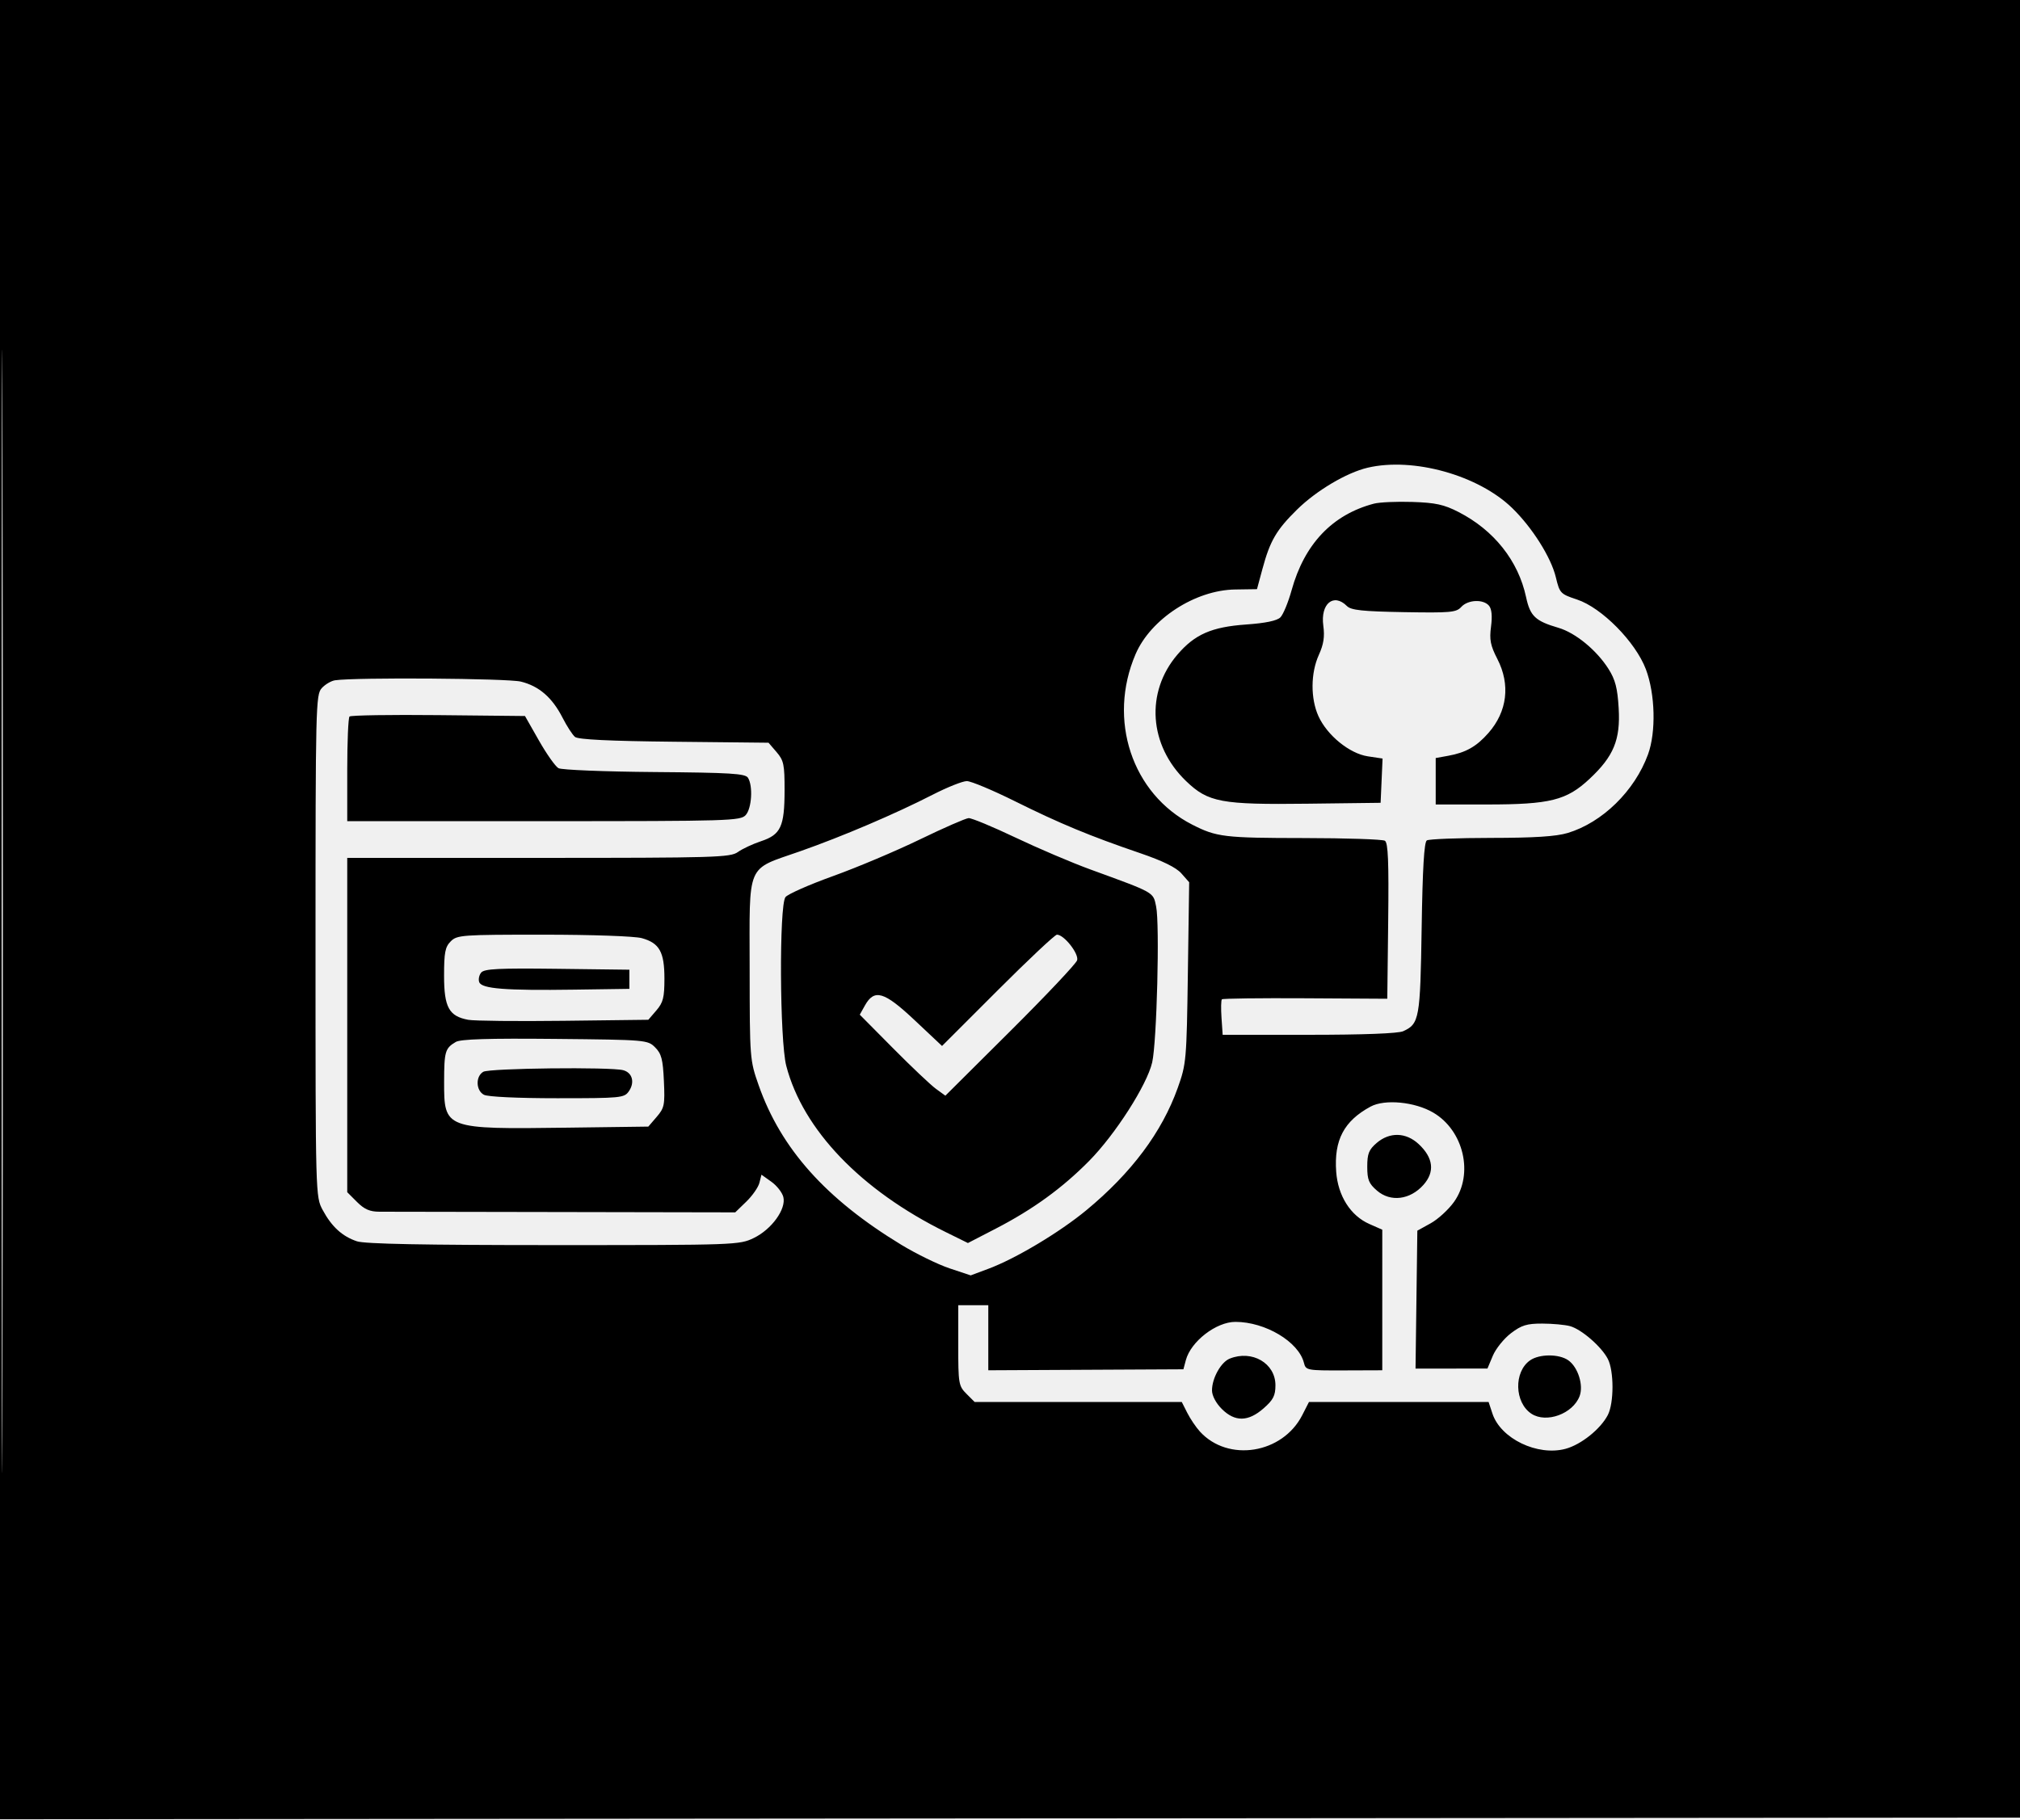
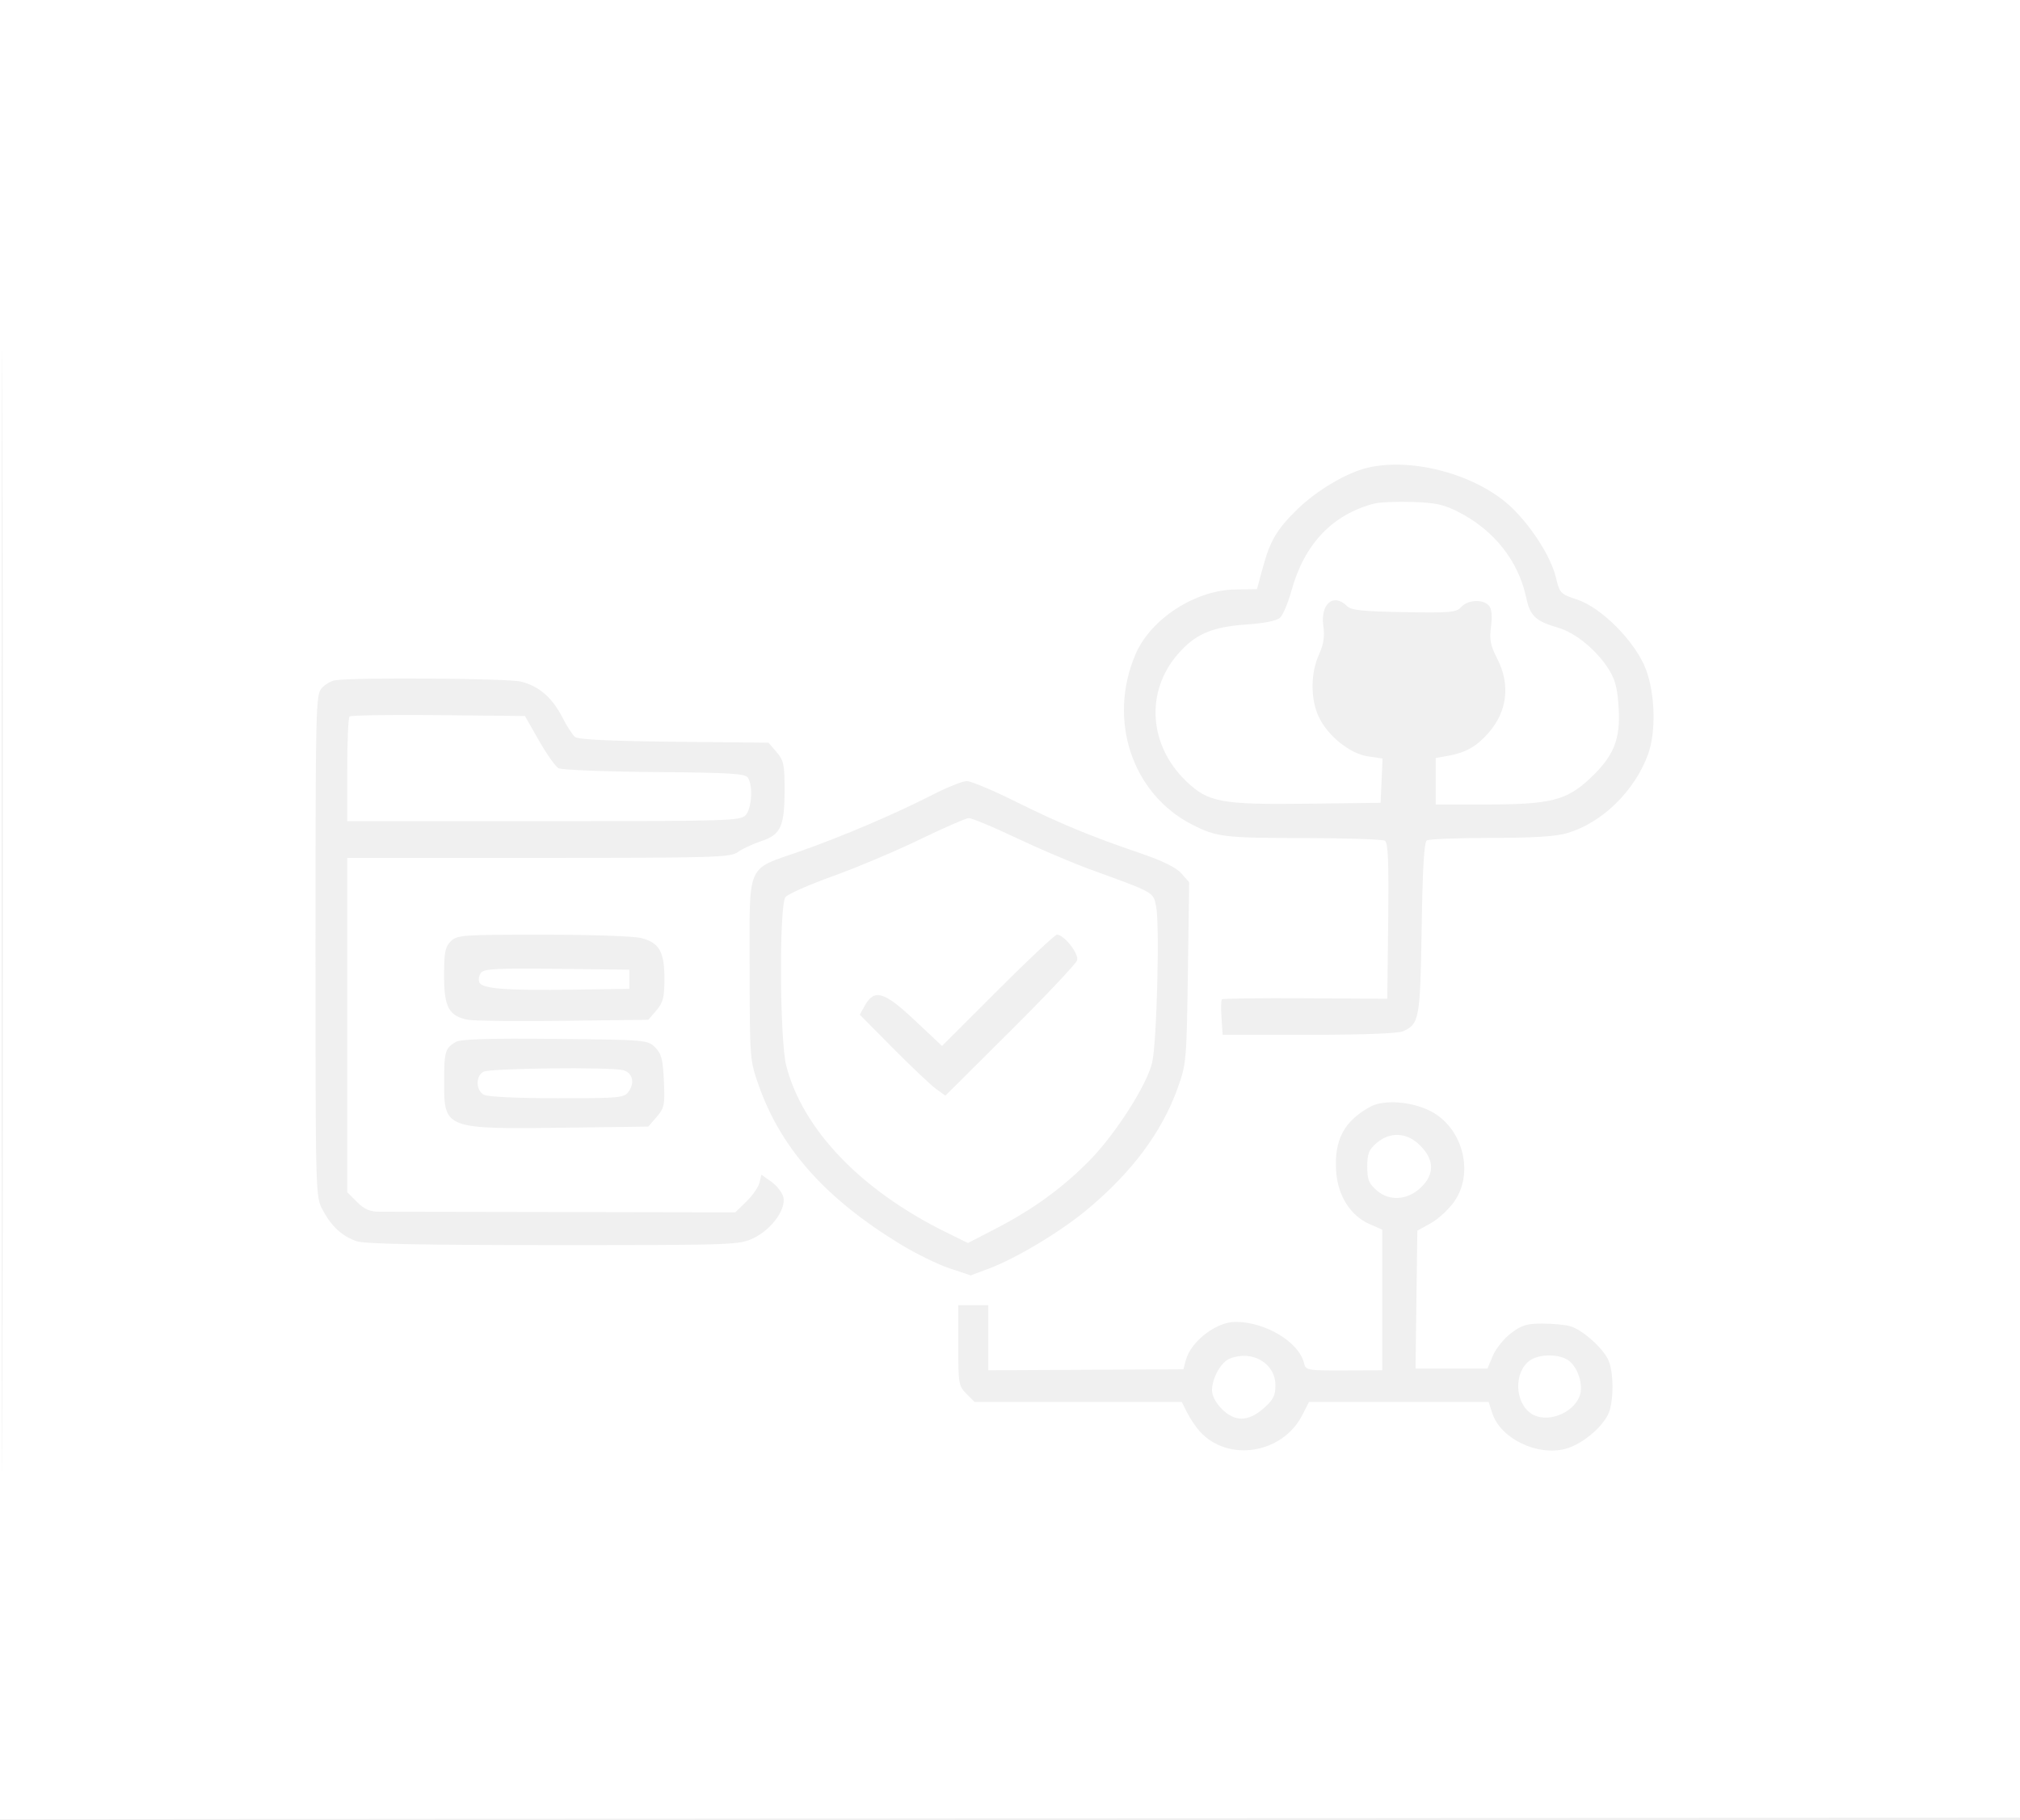
<svg xmlns="http://www.w3.org/2000/svg" viewBox="0 0 605 545" version="1.1">
-   <path d="M 0 272.502 L 0 545.003 302.750 544.752 L 605.500 544.500 605.752 272.250 L 606.004 -0 303.002 -0 L 0 0 0 272.502 M 0.493 273 C 0.493 422.875, 0.609 484.187, 0.750 409.250 C 0.891 334.312, 0.891 211.687, 0.750 136.750 C 0.609 61.812, 0.493 123.125, 0.493 273 M 409.618 140.112 C 403.314 141.592, 394.248 146.972, 388.461 152.668 C 382.271 158.760, 380.382 162.004, 378.100 170.463 L 376.471 176.500 369.907 176.598 C 357.953 176.776, 344.646 185.422, 340.115 195.954 C 331.661 215.607, 339.043 237.839, 357.079 247.041 C 364.370 250.760, 366.667 251.036, 390.510 251.061 C 403.166 251.075, 414.087 251.436, 414.779 251.864 C 415.745 252.460, 415.975 258.056, 415.769 275.921 L 415.500 299.201 390.962 299.056 C 377.465 298.976, 366.215 299.118, 365.962 299.371 C 365.708 299.625, 365.656 302.120, 365.847 304.916 L 366.193 310 392.049 310 C 408.302 310, 418.779 309.602, 420.257 308.929 C 425.097 306.723, 425.373 305.182, 425.793 278.001 C 426.068 260.173, 426.534 252.282, 427.343 251.767 C 427.979 251.362, 436.641 251.024, 446.591 251.015 C 459.504 251.004, 466.066 250.583, 469.517 249.545 C 479.911 246.417, 489.587 236.953, 493.589 226 C 496.033 219.314, 495.746 207.902, 492.950 200.500 C 489.855 192.309, 479.741 182.056, 472.337 179.606 C 467.358 177.958, 467.133 177.722, 465.988 172.950 C 464.557 166.984, 458.933 158.059, 452.915 152.204 C 442.794 142.357, 423.276 136.906, 409.618 140.112 M 411.500 150.882 C 399.049 154.160, 390.682 162.964, 386.836 176.836 C 385.832 180.456, 384.324 184.104, 383.486 184.943 C 382.471 185.958, 379.039 186.675, 373.230 187.086 C 362.884 187.818, 357.847 190.025, 352.641 196.106 C 343.006 207.363, 344.103 223.298, 355.250 234.009 C 361.861 240.362, 365.759 241.088, 391.575 240.770 L 413.500 240.500 413.793 233.870 L 414.086 227.240 409.674 226.578 C 404.203 225.758, 397.499 220.308, 394.886 214.556 C 392.487 209.274, 392.533 201.626, 394.996 196.199 C 396.435 193.029, 396.788 190.732, 396.340 187.463 C 395.436 180.870, 399.409 177.552, 403.413 181.555 C 404.660 182.803, 408.039 183.164, 420.487 183.381 C 434.447 183.625, 436.171 183.469, 437.657 181.826 C 439.645 179.630, 444.283 179.432, 445.975 181.470 C 446.778 182.438, 446.981 184.576, 446.569 187.720 C 446.053 191.656, 446.389 193.369, 448.471 197.419 C 452.413 205.088, 451.440 213.152, 445.797 219.578 C 442.227 223.644, 439.035 225.455, 433.750 226.412 L 430 227.091 430 234.045 L 430 241 445.318 241 C 464.273 241, 469.189 239.774, 476.081 233.327 C 483.313 226.562, 485.352 221.618, 484.800 212.178 C 484.447 206.135, 483.799 203.626, 481.756 200.396 C 478.199 194.774, 471.865 189.570, 466.758 188.074 C 459.827 186.044, 458.292 184.588, 457.067 178.879 C 454.734 167.999, 447.463 158.835, 436.840 153.385 C 432.471 151.144, 429.954 150.595, 423 150.369 C 418.325 150.217, 413.150 150.448, 411.500 150.882 M 100.354 203.795 C 99.174 203.969, 97.374 205.034, 96.354 206.161 C 94.583 208.118, 94.500 211.579, 94.500 283.355 C 94.500 358.371, 94.504 358.507, 96.653 362.500 C 99.339 367.492, 102.514 370.393, 106.899 371.861 C 109.278 372.658, 126.963 373, 165.833 373 C 220.382 373, 221.446 372.962, 225.750 370.879 C 231.124 368.278, 235.515 362.190, 234.613 358.593 C 234.273 357.240, 232.660 355.182, 231.028 354.020 L 228.061 351.907 227.452 354.333 C 227.118 355.668, 225.350 358.207, 223.524 359.977 L 220.205 363.194 168.852 363.097 C 140.609 363.044, 115.778 363, 113.673 363 C 110.777 363, 109.135 362.289, 106.923 360.077 L 104 357.154 104 307.077 L 104 257 161.277 257 C 214.231 257, 218.739 256.868, 220.997 255.250 C 222.339 254.287, 225.467 252.825, 227.946 252 C 233.851 250.035, 234.967 247.627, 234.985 236.806 C 234.998 229.047, 234.740 227.810, 232.588 225.306 L 230.176 222.500 201.885 222.204 C 182.560 222.003, 173.159 221.547, 172.220 220.767 C 171.463 220.139, 169.796 217.572, 168.515 215.063 C 165.403 208.964, 161.444 205.525, 156 204.190 C 151.997 203.208, 106.525 202.885, 100.354 203.795 M 104.683 214.650 C 104.307 215.026, 104 222.233, 104 230.667 L 104 246 162.845 246 C 218.583 246, 221.777 245.903, 223.345 244.171 C 225.155 242.171, 225.563 235.440, 224.022 233 C 223.223 231.736, 218.816 231.466, 196.010 231.285 C 181.125 231.166, 168.191 230.647, 167.268 230.130 C 166.345 229.614, 163.710 225.886, 161.413 221.846 L 157.235 214.500 131.301 214.234 C 117.036 214.087, 105.059 214.275, 104.683 214.650 M 279.395 238.048 C 268.170 243.804, 252.275 250.589, 239.597 255.037 C 223.309 260.751, 224.496 257.976, 224.524 290.279 C 224.548 317.175, 224.580 317.591, 227.215 325.096 C 233.900 344.135, 247.354 359.186, 269.959 372.916 C 274.457 375.647, 280.970 378.825, 284.433 379.978 L 290.730 382.073 296.124 380.055 C 304.269 377.007, 317.344 369.182, 325.351 362.564 C 338.880 351.380, 347.999 339.178, 352.732 325.926 C 355.305 318.721, 355.396 317.694, 355.774 291.401 L 356.164 264.302 353.832 261.654 C 352.266 259.875, 348.216 257.884, 341.500 255.593 C 326.475 250.466, 317.443 246.720, 304.009 240.045 C 297.318 236.720, 290.820 234, 289.567 234 C 288.315 234, 283.738 235.822, 279.395 238.048 M 275.500 251.479 C 268.350 254.944, 256.650 259.882, 249.500 262.453 C 242.350 265.024, 235.938 267.860, 235.250 268.755 C 233.330 271.254, 233.524 311.751, 235.492 319.307 C 240.480 338.460, 257.879 356.590, 283.303 369.127 L 289.899 372.379 298.199 368.088 C 309.319 362.340, 318.118 355.962, 326.169 347.815 C 334.026 339.865, 343.522 325.035, 345.083 318.277 C 346.475 312.252, 347.371 276.826, 346.264 271.561 C 345.343 267.180, 346.032 267.568, 326.500 260.440 C 321 258.433, 310.923 254.138, 304.106 250.895 C 297.290 247.653, 290.990 245.040, 290.106 245.089 C 289.223 245.138, 282.650 248.014, 275.500 251.479 M 135 282 C 133.321 283.679, 133 285.333, 133 292.311 C 133 301.765, 134.468 304.440, 140.246 305.511 C 142.036 305.843, 154.902 305.976, 168.838 305.807 L 194.176 305.500 196.588 302.694 C 198.620 300.331, 199 298.829, 199 293.167 C 199 285.175, 197.512 282.514, 192.221 281.044 C 190.106 280.457, 177.384 280.009, 162.750 280.006 C 138.329 280, 136.897 280.103, 135 282 M 298.820 296.673 L 282.147 313.346 273.934 305.620 C 264.789 297.017, 261.872 296.158, 259.035 301.235 L 257.507 303.969 267.503 314.055 C 273.002 319.603, 278.770 325.063, 280.322 326.190 L 283.144 328.238 302.574 308.901 C 313.260 298.266, 322.272 288.720, 322.599 287.688 C 323.213 285.754, 318.692 280, 316.559 280 C 315.973 280, 307.990 287.503, 298.820 296.673 M 144.121 291.354 C 143.485 292.120, 143.223 293.417, 143.537 294.236 C 144.296 296.214, 151.336 296.767, 172 296.471 L 188.500 296.235 188.500 293.368 L 188.500 290.500 166.888 290.231 C 149.395 290.013, 145.056 290.227, 144.121 291.354 M 136.500 312.145 C 133.318 314.029, 133.032 315.009, 133.015 324.061 C 132.990 338.245, 133.154 338.307, 169.838 337.822 L 194.176 337.500 196.686 334.580 C 198.988 331.902, 199.167 331.013, 198.842 323.851 C 198.546 317.348, 198.108 315.663, 196.217 313.771 C 193.979 311.533, 193.544 311.496, 166.223 311.230 C 146.227 311.036, 137.943 311.291, 136.500 312.145 M 144.750 321.080 C 142.400 322.449, 142.513 326.669, 144.934 327.965 C 146.083 328.579, 154.997 329, 166.878 329 C 185.962 329, 186.953 328.905, 188.333 326.935 C 190.190 324.283, 189.413 321.345, 186.658 320.606 C 182.874 319.591, 146.602 320.001, 144.750 321.080 M 410.500 331.505 C 402.528 335.814, 399.509 341.534, 400.195 351.025 C 400.718 358.250, 404.484 364.187, 410.124 366.675 L 414 368.385 413.999 389.442 L 413.998 410.500 402.555 410.541 C 391.409 410.581, 391.097 410.522, 390.531 408.266 C 388.949 401.965, 378.968 396, 370.008 396 C 364.254 396, 356.667 401.859, 355.170 407.457 L 354.435 410.206 325.218 410.353 L 296 410.500 296 400.750 L 296 391 291.500 391 L 287 391 287 403.045 C 287 414.501, 287.120 415.211, 289.455 417.545 L 291.909 420 322.929 420 L 353.949 420 355.591 423.250 C 356.495 425.038, 358.194 427.555, 359.367 428.845 C 367.820 438.138, 384.117 435.532, 390.030 423.942 L 392.041 420 418.943 420 L 445.845 420 446.996 423.488 C 449.470 430.983, 460.495 436.290, 468.893 434.029 C 473.542 432.777, 479.374 428.110, 481.551 423.901 C 483.417 420.293, 483.417 410.707, 481.551 407.099 C 479.644 403.412, 473.663 398.221, 470.232 397.277 C 468.729 396.863, 464.990 396.519, 461.922 396.512 C 457.293 396.502, 455.696 396.995, 452.530 399.409 C 450.432 401.010, 447.992 404.043, 447.108 406.149 L 445.500 409.980 434.730 409.990 L 423.959 410 424.230 389.339 L 424.500 368.678 428.500 366.464 C 430.700 365.246, 433.845 362.362, 435.489 360.054 C 441.437 351.706, 438.400 338.663, 429.261 333.307 C 423.736 330.069, 414.752 329.206, 410.500 331.505 M 412.306 342.413 C 409.976 344.417, 409.500 345.620, 409.500 349.500 C 409.500 353.428, 409.967 354.575, 412.431 356.694 C 416.473 360.171, 422.316 359.449, 426.311 354.978 C 429.797 351.076, 429.315 346.863, 424.912 342.750 C 421.105 339.193, 416.202 339.062, 412.306 342.413 M 368.302 407.012 C 365.678 408.069, 363 412.874, 363 416.527 C 363 418.097, 364.176 420.330, 365.923 422.077 C 369.859 426.012, 373.843 425.955, 378.465 421.896 C 381.349 419.364, 382 418.092, 382 414.985 C 382 408.390, 374.999 404.315, 368.302 407.012 M 458.261 407.529 C 453.341 410.976, 453.582 420.186, 458.680 423.526 C 463.140 426.448, 471.082 423.544, 473.093 418.255 C 474.335 414.989, 472.617 409.546, 469.701 407.503 C 466.930 405.562, 461.051 405.576, 458.261 407.529" stroke="none" fill="black" fill-rule="evenodd" />
+   <path d="M 0 272.502 L 0 545.003 302.750 544.752 L 605.500 544.500 605.752 272.250 L 606.004 -0 303.002 -0 L 0 0 0 272.502 M 0.493 273 C 0.493 422.875, 0.609 484.187, 0.750 409.250 C 0.891 334.312, 0.891 211.687, 0.750 136.750 C 0.609 61.812, 0.493 123.125, 0.493 273 M 409.618 140.112 C 403.314 141.592, 394.248 146.972, 388.461 152.668 C 382.271 158.760, 380.382 162.004, 378.100 170.463 L 376.471 176.500 369.907 176.598 C 357.953 176.776, 344.646 185.422, 340.115 195.954 C 331.661 215.607, 339.043 237.839, 357.079 247.041 C 364.370 250.760, 366.667 251.036, 390.510 251.061 C 403.166 251.075, 414.087 251.436, 414.779 251.864 C 415.745 252.460, 415.975 258.056, 415.769 275.921 L 415.500 299.201 390.962 299.056 C 377.465 298.976, 366.215 299.118, 365.962 299.371 C 365.708 299.625, 365.656 302.120, 365.847 304.916 L 366.193 310 392.049 310 C 408.302 310, 418.779 309.602, 420.257 308.929 C 425.097 306.723, 425.373 305.182, 425.793 278.001 C 426.068 260.173, 426.534 252.282, 427.343 251.767 C 427.979 251.362, 436.641 251.024, 446.591 251.015 C 459.504 251.004, 466.066 250.583, 469.517 249.545 C 479.911 246.417, 489.587 236.953, 493.589 226 C 496.033 219.314, 495.746 207.902, 492.950 200.500 C 489.855 192.309, 479.741 182.056, 472.337 179.606 C 467.358 177.958, 467.133 177.722, 465.988 172.950 C 464.557 166.984, 458.933 158.059, 452.915 152.204 C 442.794 142.357, 423.276 136.906, 409.618 140.112 M 411.500 150.882 C 399.049 154.160, 390.682 162.964, 386.836 176.836 C 385.832 180.456, 384.324 184.104, 383.486 184.943 C 382.471 185.958, 379.039 186.675, 373.230 187.086 C 362.884 187.818, 357.847 190.025, 352.641 196.106 C 343.006 207.363, 344.103 223.298, 355.250 234.009 C 361.861 240.362, 365.759 241.088, 391.575 240.770 L 413.500 240.500 413.793 233.870 L 414.086 227.240 409.674 226.578 C 404.203 225.758, 397.499 220.308, 394.886 214.556 C 392.487 209.274, 392.533 201.626, 394.996 196.199 C 396.435 193.029, 396.788 190.732, 396.340 187.463 C 395.436 180.870, 399.409 177.552, 403.413 181.555 C 404.660 182.803, 408.039 183.164, 420.487 183.381 C 434.447 183.625, 436.171 183.469, 437.657 181.826 C 439.645 179.630, 444.283 179.432, 445.975 181.470 C 446.778 182.438, 446.981 184.576, 446.569 187.720 C 446.053 191.656, 446.389 193.369, 448.471 197.419 C 452.413 205.088, 451.440 213.152, 445.797 219.578 C 442.227 223.644, 439.035 225.455, 433.750 226.412 L 430 227.091 430 234.045 L 430 241 445.318 241 C 464.273 241, 469.189 239.774, 476.081 233.327 C 483.313 226.562, 485.352 221.618, 484.800 212.178 C 484.447 206.135, 483.799 203.626, 481.756 200.396 C 478.199 194.774, 471.865 189.570, 466.758 188.074 C 459.827 186.044, 458.292 184.588, 457.067 178.879 C 454.734 167.999, 447.463 158.835, 436.840 153.385 C 432.471 151.144, 429.954 150.595, 423 150.369 C 418.325 150.217, 413.150 150.448, 411.500 150.882 M 100.354 203.795 C 99.174 203.969, 97.374 205.034, 96.354 206.161 C 94.583 208.118, 94.500 211.579, 94.500 283.355 C 94.500 358.371, 94.504 358.507, 96.653 362.500 C 99.339 367.492, 102.514 370.393, 106.899 371.861 C 109.278 372.658, 126.963 373, 165.833 373 C 220.382 373, 221.446 372.962, 225.750 370.879 C 231.124 368.278, 235.515 362.190, 234.613 358.593 C 234.273 357.240, 232.660 355.182, 231.028 354.020 L 228.061 351.907 227.452 354.333 C 227.118 355.668, 225.350 358.207, 223.524 359.977 L 220.205 363.194 168.852 363.097 C 140.609 363.044, 115.778 363, 113.673 363 C 110.777 363, 109.135 362.289, 106.923 360.077 L 104 357.154 104 307.077 L 104 257 161.277 257 C 214.231 257, 218.739 256.868, 220.997 255.250 C 222.339 254.287, 225.467 252.825, 227.946 252 C 233.851 250.035, 234.967 247.627, 234.985 236.806 C 234.998 229.047, 234.740 227.810, 232.588 225.306 L 230.176 222.500 201.885 222.204 C 182.560 222.003, 173.159 221.547, 172.220 220.767 C 171.463 220.139, 169.796 217.572, 168.515 215.063 C 165.403 208.964, 161.444 205.525, 156 204.190 C 151.997 203.208, 106.525 202.885, 100.354 203.795 M 104.683 214.650 C 104.307 215.026, 104 222.233, 104 230.667 L 104 246 162.845 246 C 218.583 246, 221.777 245.903, 223.345 244.171 C 225.155 242.171, 225.563 235.440, 224.022 233 C 223.223 231.736, 218.816 231.466, 196.010 231.285 C 181.125 231.166, 168.191 230.647, 167.268 230.130 C 166.345 229.614, 163.710 225.886, 161.413 221.846 L 157.235 214.500 131.301 214.234 C 117.036 214.087, 105.059 214.275, 104.683 214.650 M 279.395 238.048 C 268.170 243.804, 252.275 250.589, 239.597 255.037 C 223.309 260.751, 224.496 257.976, 224.524 290.279 C 224.548 317.175, 224.580 317.591, 227.215 325.096 C 233.900 344.135, 247.354 359.186, 269.959 372.916 C 274.457 375.647, 280.970 378.825, 284.433 379.978 L 290.730 382.073 296.124 380.055 C 304.269 377.007, 317.344 369.182, 325.351 362.564 C 338.880 351.380, 347.999 339.178, 352.732 325.926 C 355.305 318.721, 355.396 317.694, 355.774 291.401 L 356.164 264.302 353.832 261.654 C 352.266 259.875, 348.216 257.884, 341.500 255.593 C 326.475 250.466, 317.443 246.720, 304.009 240.045 C 297.318 236.720, 290.820 234, 289.567 234 C 288.315 234, 283.738 235.822, 279.395 238.048 M 275.500 251.479 C 268.350 254.944, 256.650 259.882, 249.500 262.453 C 242.350 265.024, 235.938 267.860, 235.250 268.755 C 233.330 271.254, 233.524 311.751, 235.492 319.307 C 240.480 338.460, 257.879 356.590, 283.303 369.127 L 289.899 372.379 298.199 368.088 C 309.319 362.340, 318.118 355.962, 326.169 347.815 C 334.026 339.865, 343.522 325.035, 345.083 318.277 C 346.475 312.252, 347.371 276.826, 346.264 271.561 C 345.343 267.180, 346.032 267.568, 326.500 260.440 C 321 258.433, 310.923 254.138, 304.106 250.895 C 297.290 247.653, 290.990 245.040, 290.106 245.089 C 289.223 245.138, 282.650 248.014, 275.500 251.479 M 135 282 C 133.321 283.679, 133 285.333, 133 292.311 C 133 301.765, 134.468 304.440, 140.246 305.511 C 142.036 305.843, 154.902 305.976, 168.838 305.807 L 194.176 305.500 196.588 302.694 C 198.620 300.331, 199 298.829, 199 293.167 C 199 285.175, 197.512 282.514, 192.221 281.044 C 190.106 280.457, 177.384 280.009, 162.750 280.006 C 138.329 280, 136.897 280.103, 135 282 M 298.820 296.673 L 282.147 313.346 273.934 305.620 C 264.789 297.017, 261.872 296.158, 259.035 301.235 L 257.507 303.969 267.503 314.055 C 273.002 319.603, 278.770 325.063, 280.322 326.190 L 283.144 328.238 302.574 308.901 C 313.260 298.266, 322.272 288.720, 322.599 287.688 C 323.213 285.754, 318.692 280, 316.559 280 C 315.973 280, 307.990 287.503, 298.820 296.673 M 144.121 291.354 C 143.485 292.120, 143.223 293.417, 143.537 294.236 C 144.296 296.214, 151.336 296.767, 172 296.471 L 188.500 296.235 188.500 293.368 L 188.500 290.500 166.888 290.231 C 149.395 290.013, 145.056 290.227, 144.121 291.354 M 136.500 312.145 C 133.318 314.029, 133.032 315.009, 133.015 324.061 C 132.990 338.245, 133.154 338.307, 169.838 337.822 L 194.176 337.500 196.686 334.580 C 198.988 331.902, 199.167 331.013, 198.842 323.851 C 198.546 317.348, 198.108 315.663, 196.217 313.771 C 193.979 311.533, 193.544 311.496, 166.223 311.230 C 146.227 311.036, 137.943 311.291, 136.500 312.145 M 144.750 321.080 C 142.400 322.449, 142.513 326.669, 144.934 327.965 C 146.083 328.579, 154.997 329, 166.878 329 C 185.962 329, 186.953 328.905, 188.333 326.935 C 190.190 324.283, 189.413 321.345, 186.658 320.606 C 182.874 319.591, 146.602 320.001, 144.750 321.080 M 410.500 331.505 C 402.528 335.814, 399.509 341.534, 400.195 351.025 C 400.718 358.250, 404.484 364.187, 410.124 366.675 L 414 368.385 413.999 389.442 L 413.998 410.500 402.555 410.541 C 391.409 410.581, 391.097 410.522, 390.531 408.266 C 388.949 401.965, 378.968 396, 370.008 396 C 364.254 396, 356.667 401.859, 355.170 407.457 L 354.435 410.206 325.218 410.353 L 296 410.500 296 400.750 L 296 391 291.500 391 L 287 391 287 403.045 C 287 414.501, 287.120 415.211, 289.455 417.545 L 291.909 420 322.929 420 L 353.949 420 355.591 423.250 C 356.495 425.038, 358.194 427.555, 359.367 428.845 C 367.820 438.138, 384.117 435.532, 390.030 423.942 L 392.041 420 418.943 420 L 445.845 420 446.996 423.488 C 449.470 430.983, 460.495 436.290, 468.893 434.029 C 473.542 432.777, 479.374 428.110, 481.551 423.901 C 483.417 420.293, 483.417 410.707, 481.551 407.099 C 479.644 403.412, 473.663 398.221, 470.232 397.277 C 468.729 396.863, 464.990 396.519, 461.922 396.512 C 457.293 396.502, 455.696 396.995, 452.530 399.409 C 450.432 401.010, 447.992 404.043, 447.108 406.149 L 445.500 409.980 434.730 409.990 L 423.959 410 424.230 389.339 L 424.500 368.678 428.500 366.464 C 430.700 365.246, 433.845 362.362, 435.489 360.054 C 441.437 351.706, 438.400 338.663, 429.261 333.307 C 423.736 330.069, 414.752 329.206, 410.500 331.505 M 412.306 342.413 C 409.976 344.417, 409.500 345.620, 409.500 349.500 C 409.500 353.428, 409.967 354.575, 412.431 356.694 C 416.473 360.171, 422.316 359.449, 426.311 354.978 C 429.797 351.076, 429.315 346.863, 424.912 342.750 C 421.105 339.193, 416.202 339.062, 412.306 342.413 M 368.302 407.012 C 365.678 408.069, 363 412.874, 363 416.527 C 363 418.097, 364.176 420.330, 365.923 422.077 C 369.859 426.012, 373.843 425.955, 378.465 421.896 C 381.349 419.364, 382 418.092, 382 414.985 C 382 408.390, 374.999 404.315, 368.302 407.012 M 458.261 407.529 C 453.341 410.976, 453.582 420.186, 458.680 423.526 C 463.140 426.448, 471.082 423.544, 473.093 418.255 C 474.335 414.989, 472.617 409.546, 469.701 407.503 C 466.930 405.562, 461.051 405.576, 458.261 407.529" stroke="none" fill="white" fill-rule="evenodd" />
</svg>
